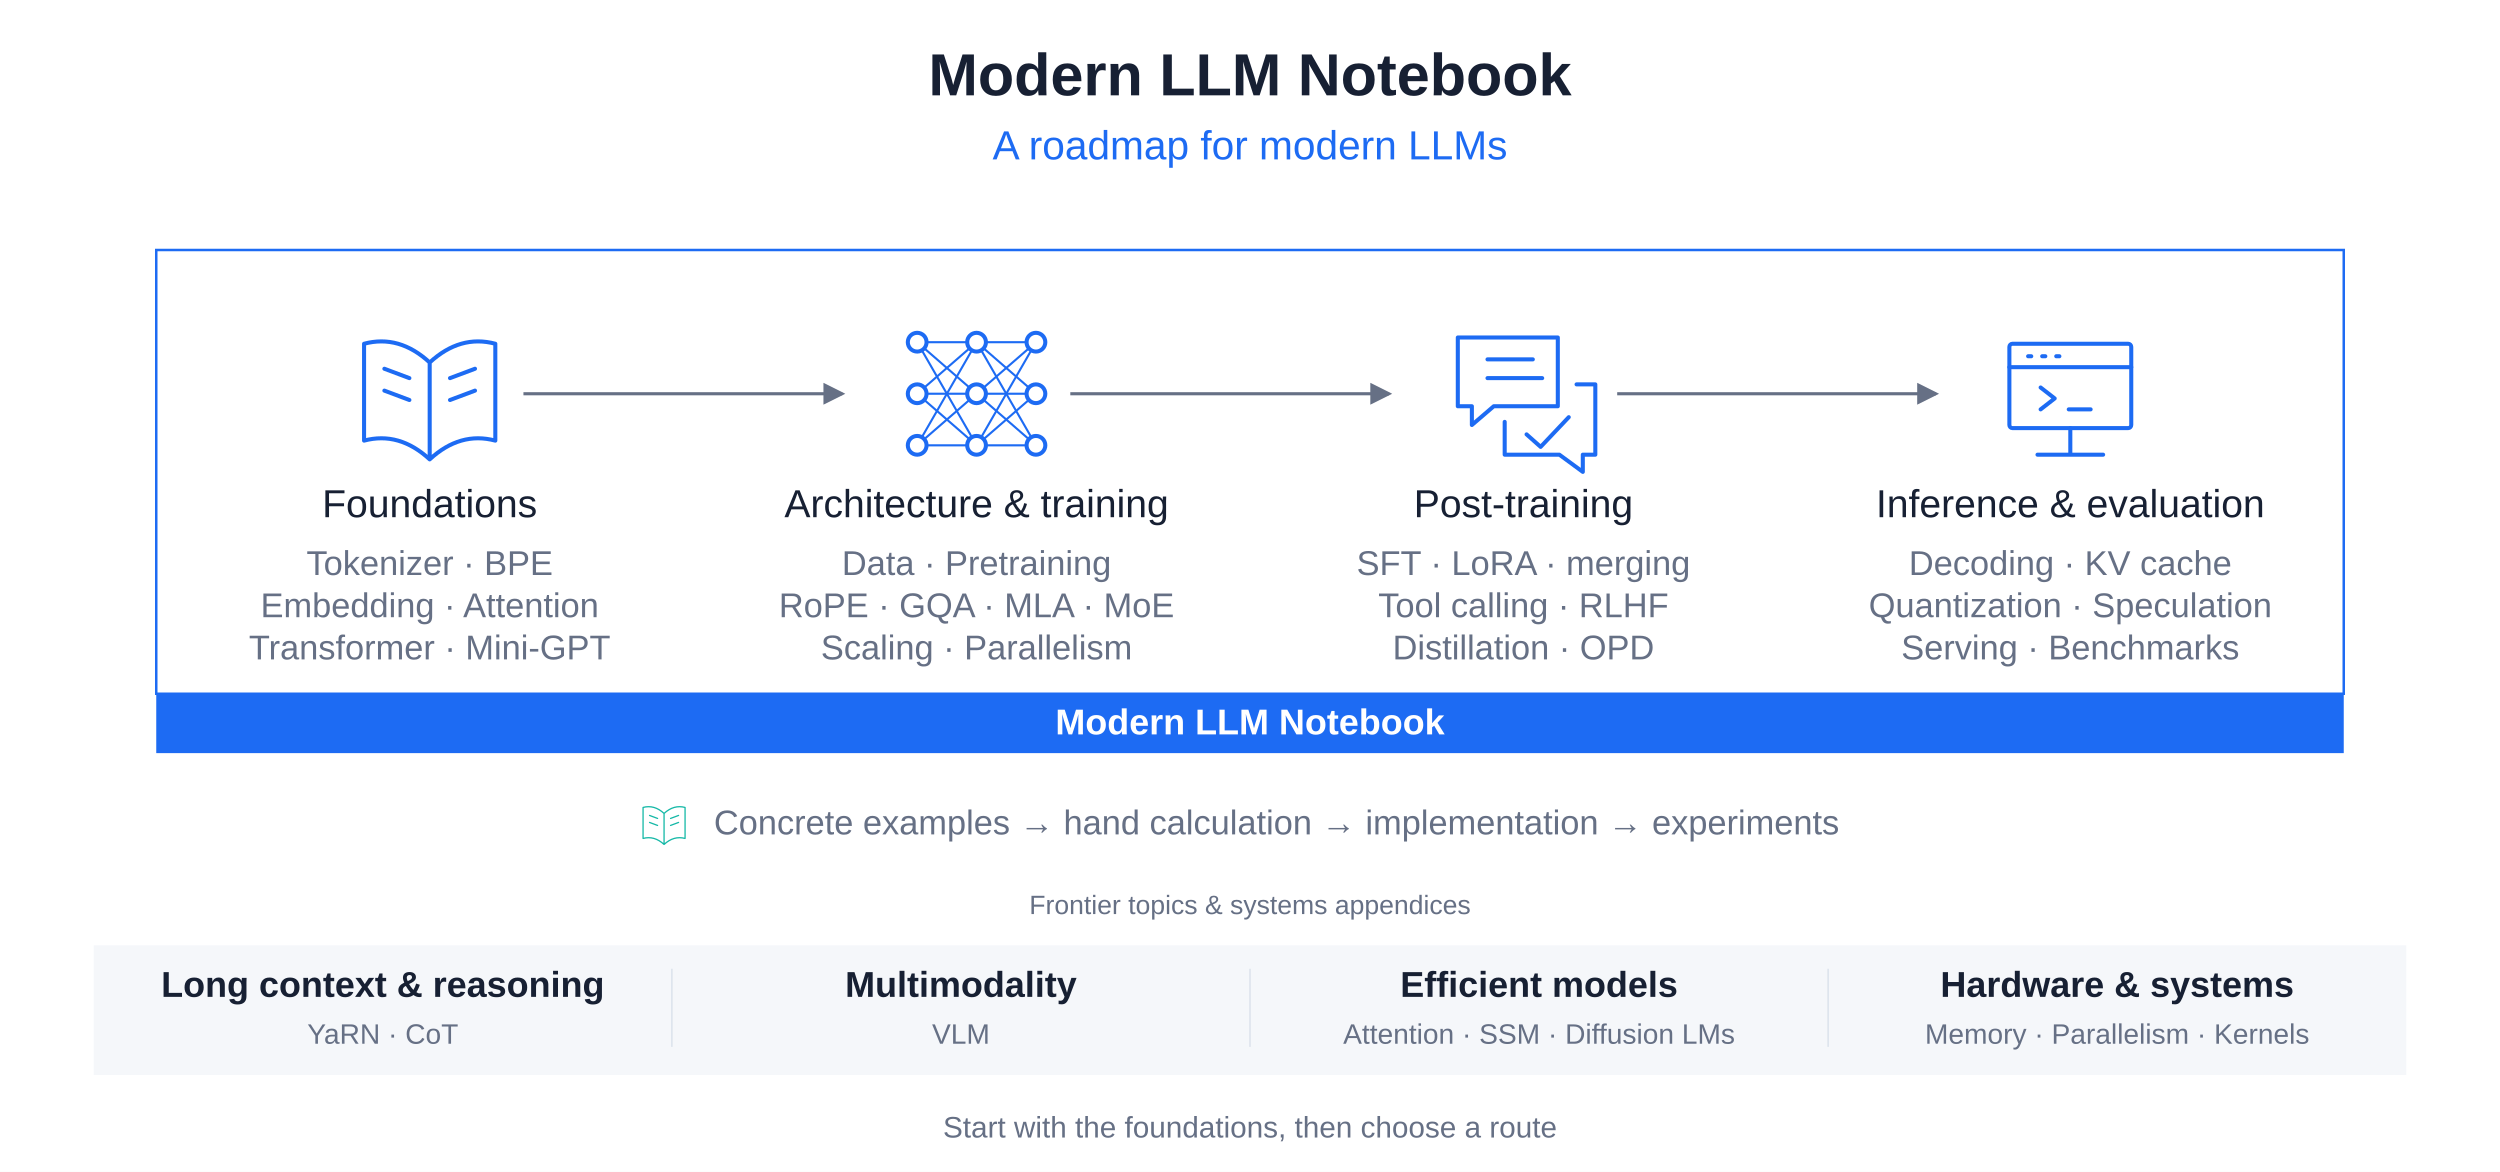
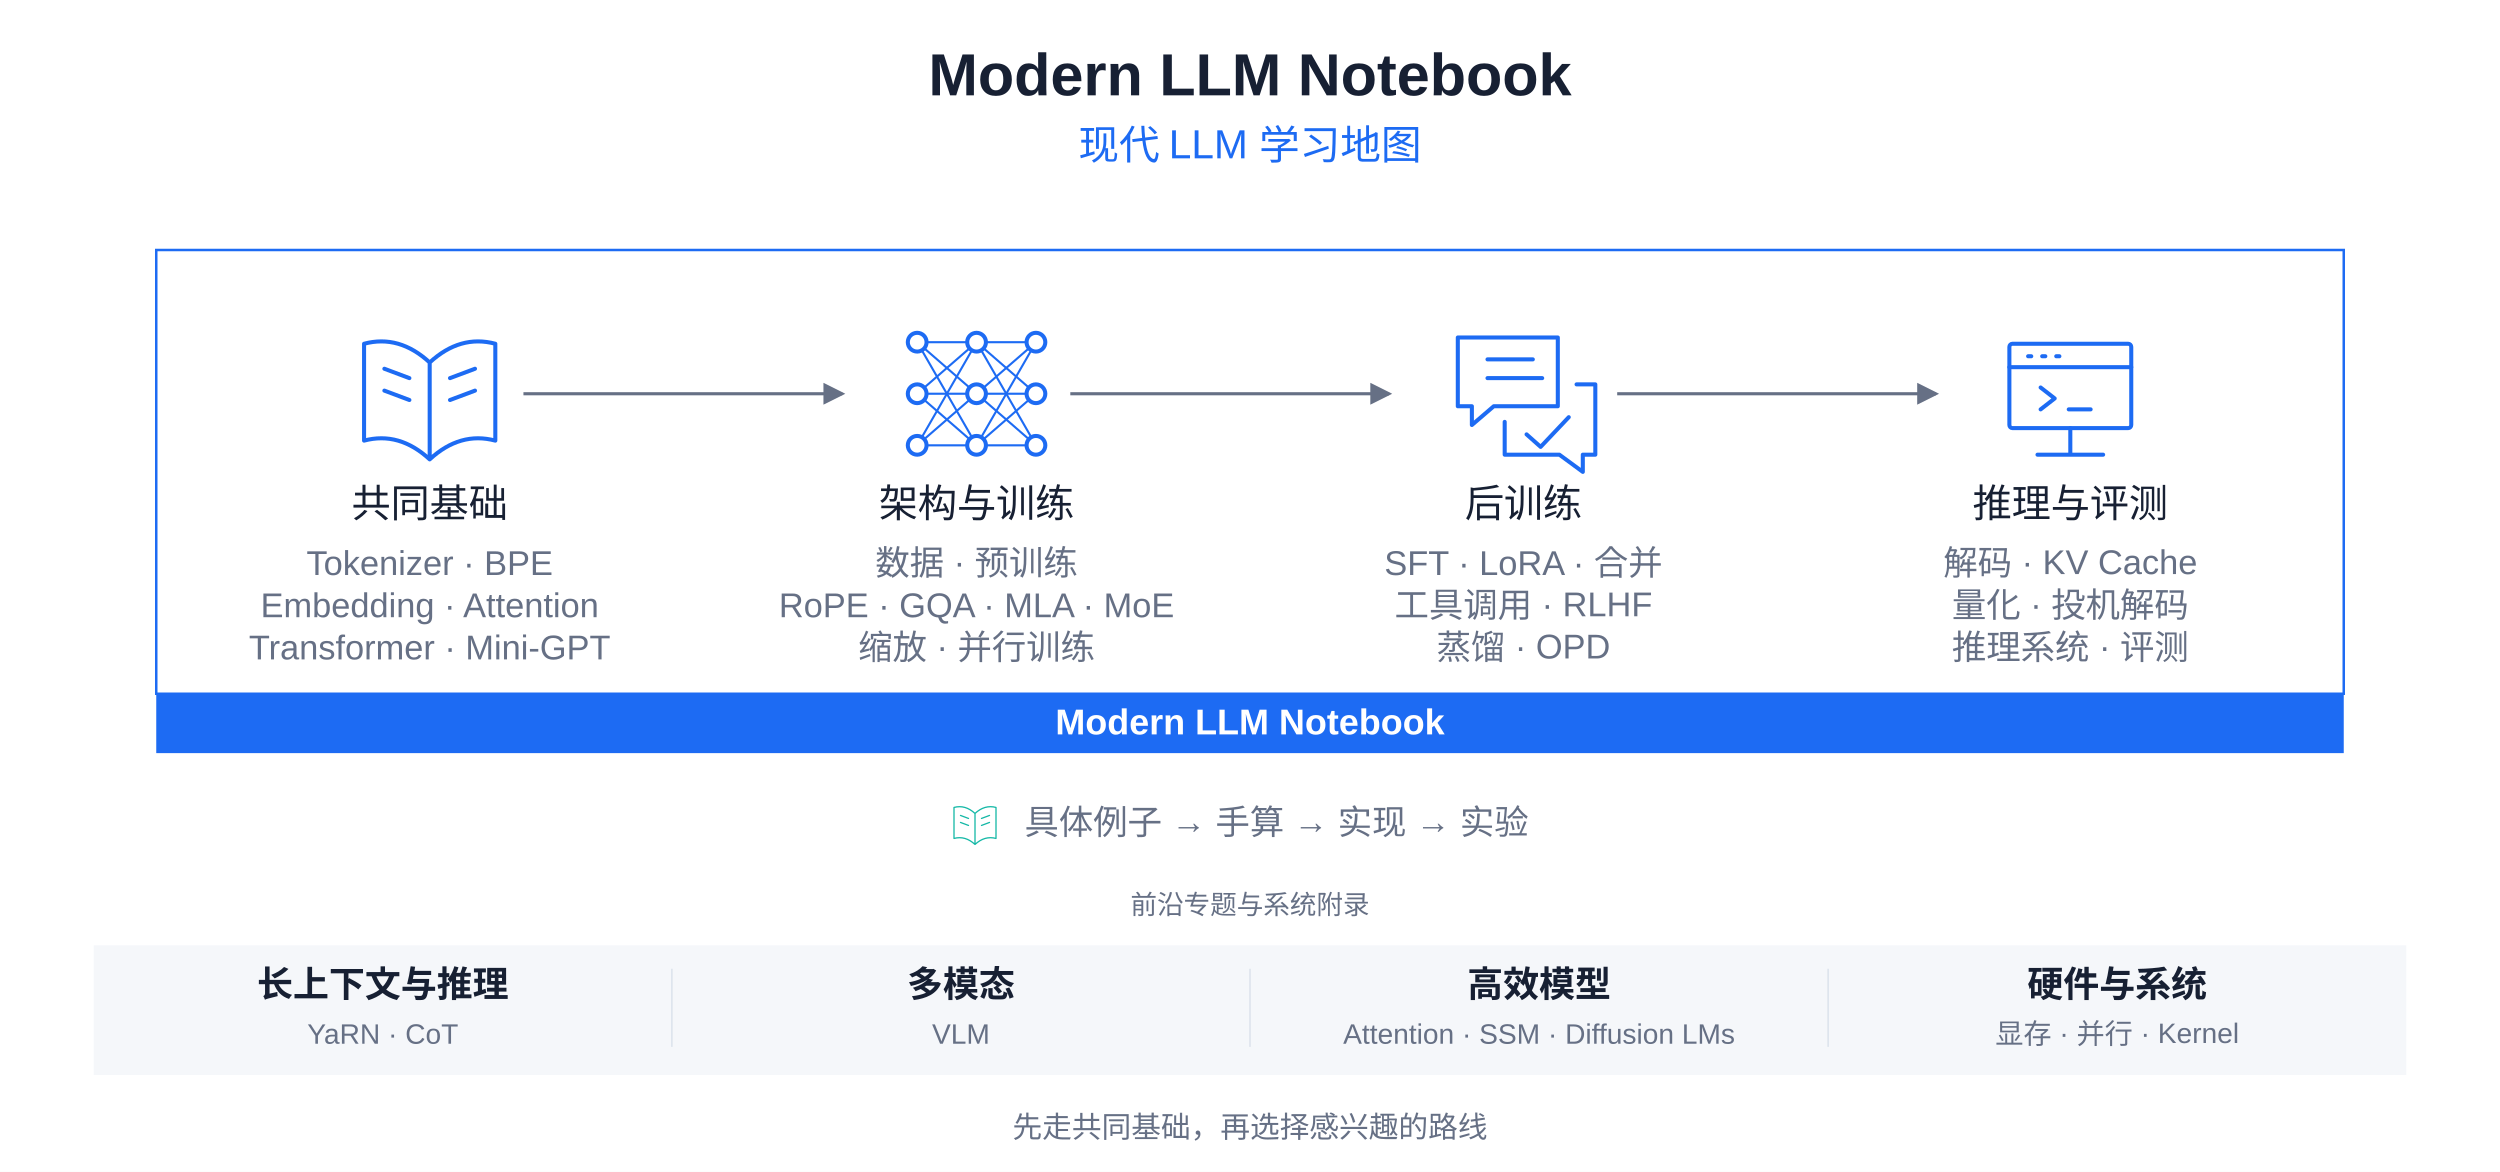
<svg xmlns="http://www.w3.org/2000/svg" width="1600" height="750" viewBox="0 0 1600 750" role="img" aria-labelledby="title desc">
  <defs>
    <marker id="arrow" markerWidth="7" markerHeight="7" refX="6" refY="3.5" orient="auto">
      <path d="M0 0L7 3.5L0 7Z" fill="#667085" />
    </marker>
  </defs>
  <rect width="1600" height="750" fill="white" />
  <text x="800" y="61" text-anchor="middle" font-family="Arial, PingFang SC, Microsoft YaHei, sans-serif" font-size="38" font-weight="700" fill="#172033">Modern LLM Notebook</text>
-   <text x="800" y="102" text-anchor="middle" font-family="Arial, PingFang SC, Microsoft YaHei, sans-serif" font-size="26" font-weight="400" fill="#1d6bf3">A roadmap for modern LLMs</text>
+   <text x="800" y="102" text-anchor="middle" font-family="Arial, PingFang SC, Microsoft YaHei, sans-serif" font-size="26" font-weight="400" fill="#1d6bf3">现代 LLM 学习地图</text>
  <rect x="100" y="160" width="1400" height="284" fill="white" stroke="#1d6bf3" stroke-width="1.6" />
  <rect x="100" y="444" width="1400" height="38" fill="#1d6bf3" />
  <text x="800.0" y="470" text-anchor="middle" font-family="Arial, PingFang SC, Microsoft YaHei, sans-serif" font-size="23" font-weight="700" fill="#fff">Modern LLM Notebook</text>
  <g transform="translate(275 252) scale(1)" fill="none" stroke="#1d6bf3" stroke-width="2.6" stroke-linecap="round" stroke-linejoin="round">
    <path d="M-42-32C-27-36-13-32 0-20C13-32 27-36 42-32V30C27 26 13 30 0 42C-13 30-27 26-42 30ZM0-20V42" />
    <path d="M-29-16L-13-10M-29-2L-13 4M13-10L29-16M13 4L29-2" />
  </g>
-   <text x="275" y="331" text-anchor="middle" font-family="Arial, PingFang SC, Microsoft YaHei, sans-serif" font-size="25" font-weight="400" fill="#172033">Foundations</text>
+   <text x="275" y="331" text-anchor="middle" font-family="Arial, PingFang SC, Microsoft YaHei, sans-serif" font-size="25" font-weight="400" fill="#172033">共同基础</text>
  <text x="275" y="368" text-anchor="middle" font-family="Arial, PingFang SC, Microsoft YaHei, sans-serif" font-size="22" font-weight="400" fill="#667085">Tokenizer · BPE</text>
  <text x="275" y="395" text-anchor="middle" font-family="Arial, PingFang SC, Microsoft YaHei, sans-serif" font-size="22" font-weight="400" fill="#667085">Embedding · Attention</text>
  <text x="275" y="422" text-anchor="middle" font-family="Arial, PingFang SC, Microsoft YaHei, sans-serif" font-size="22" font-weight="400" fill="#667085">Transformer · Mini-GPT</text>
  <path d="M335 252H539" stroke="#667085" stroke-width="2" fill="none" marker-end="url(#arrow)" />
  <g transform="translate(625 252) scale(1)" fill="none" stroke="#1d6bf3" stroke-width="2.6" stroke-linecap="round" stroke-linejoin="round">
    <path d="M-38 -33L0 -33M0 -33L38 -33" stroke-width="1.35" />
    <path d="M-38 -33L0 0M0 -33L38 0" stroke-width="1.35" />
    <path d="M-38 -33L0 33M0 -33L38 33" stroke-width="1.35" />
    <path d="M-38 0L0 -33M0 0L38 -33" stroke-width="1.35" />
    <path d="M-38 0L0 0M0 0L38 0" stroke-width="1.35" />
    <path d="M-38 0L0 33M0 0L38 33" stroke-width="1.35" />
    <path d="M-38 33L0 -33M0 33L38 -33" stroke-width="1.35" />
    <path d="M-38 33L0 0M0 33L38 0" stroke-width="1.35" />
    <path d="M-38 33L0 33M0 33L38 33" stroke-width="1.35" />
    <circle cx="-38" cy="-33" r="6" fill="white" />
    <circle cx="-38" cy="0" r="6" fill="white" />
    <circle cx="-38" cy="33" r="6" fill="white" />
    <circle cx="0" cy="-33" r="6" fill="white" />
    <circle cx="0" cy="0" r="6" fill="white" />
    <circle cx="0" cy="33" r="6" fill="white" />
    <circle cx="38" cy="-33" r="6" fill="white" />
    <circle cx="38" cy="0" r="6" fill="white" />
    <circle cx="38" cy="33" r="6" fill="white" />
  </g>
-   <text x="625" y="331" text-anchor="middle" font-family="Arial, PingFang SC, Microsoft YaHei, sans-serif" font-size="25" font-weight="400" fill="#172033">Architecture &amp; training</text>
-   <text x="625" y="368" text-anchor="middle" font-family="Arial, PingFang SC, Microsoft YaHei, sans-serif" font-size="22" font-weight="400" fill="#667085">Data · Pretraining</text>
+   <text x="625" y="331" text-anchor="middle" font-family="Arial, PingFang SC, Microsoft YaHei, sans-serif" font-size="25" font-weight="400" fill="#172033">架构与训练</text>
+   <text x="625" y="368" text-anchor="middle" font-family="Arial, PingFang SC, Microsoft YaHei, sans-serif" font-size="22" font-weight="400" fill="#667085">数据 · 预训练</text>
  <text x="625" y="395" text-anchor="middle" font-family="Arial, PingFang SC, Microsoft YaHei, sans-serif" font-size="22" font-weight="400" fill="#667085">RoPE · GQA · MLA · MoE</text>
-   <text x="625" y="422" text-anchor="middle" font-family="Arial, PingFang SC, Microsoft YaHei, sans-serif" font-size="22" font-weight="400" fill="#667085">Scaling · Parallelism</text>
+   <text x="625" y="422" text-anchor="middle" font-family="Arial, PingFang SC, Microsoft YaHei, sans-serif" font-size="22" font-weight="400" fill="#667085">缩放 · 并行训练</text>
  <path d="M685 252H889" stroke="#667085" stroke-width="2" fill="none" marker-end="url(#arrow)" />
  <g transform="translate(975 252) scale(1)" fill="none" stroke="#1d6bf3" stroke-width="2.6" stroke-linecap="round" stroke-linejoin="round">
    <path d="M-42-36H22V8H-19L-33 20V8H-42Z" />
    <path d="M-23-22H6M-23-10H12M-12 18V39H23L38 50V39H46V-6H34M2 26L11 34L29 15" />
  </g>
-   <text x="975" y="331" text-anchor="middle" font-family="Arial, PingFang SC, Microsoft YaHei, sans-serif" font-size="25" font-weight="400" fill="#172033">Post-training</text>
-   <text x="975" y="368" text-anchor="middle" font-family="Arial, PingFang SC, Microsoft YaHei, sans-serif" font-size="22" font-weight="400" fill="#667085">SFT · LoRA · merging</text>
-   <text x="975" y="395" text-anchor="middle" font-family="Arial, PingFang SC, Microsoft YaHei, sans-serif" font-size="22" font-weight="400" fill="#667085">Tool calling · RLHF</text>
-   <text x="975" y="422" text-anchor="middle" font-family="Arial, PingFang SC, Microsoft YaHei, sans-serif" font-size="22" font-weight="400" fill="#667085">Distillation · OPD</text>
+   <text x="975" y="331" text-anchor="middle" font-family="Arial, PingFang SC, Microsoft YaHei, sans-serif" font-size="25" font-weight="400" fill="#172033">后训练</text>
+   <text x="975" y="368" text-anchor="middle" font-family="Arial, PingFang SC, Microsoft YaHei, sans-serif" font-size="22" font-weight="400" fill="#667085">SFT · LoRA · 合并</text>
+   <text x="975" y="395" text-anchor="middle" font-family="Arial, PingFang SC, Microsoft YaHei, sans-serif" font-size="22" font-weight="400" fill="#667085">工具调用 · RLHF</text>
+   <text x="975" y="422" text-anchor="middle" font-family="Arial, PingFang SC, Microsoft YaHei, sans-serif" font-size="22" font-weight="400" fill="#667085">蒸馏 · OPD</text>
  <path d="M1035 252H1239" stroke="#667085" stroke-width="2" fill="none" marker-end="url(#arrow)" />
  <g transform="translate(1325 252) scale(1)" fill="none" stroke="#1d6bf3" stroke-width="2.6" stroke-linecap="round" stroke-linejoin="round">
    <rect x="-39" y="-32" width="78" height="54" rx="2" />
    <path d="M-39-17H39M-27-24H-25M-18-24H-16M-9-24H-7M-19-4L-10 3L-19 10M-1 10H13M0 22V39M-21 39H21" />
  </g>
-   <text x="1325" y="331" text-anchor="middle" font-family="Arial, PingFang SC, Microsoft YaHei, sans-serif" font-size="25" font-weight="400" fill="#172033">Inference &amp; evaluation</text>
-   <text x="1325" y="368" text-anchor="middle" font-family="Arial, PingFang SC, Microsoft YaHei, sans-serif" font-size="22" font-weight="400" fill="#667085">Decoding · KV cache</text>
-   <text x="1325" y="395" text-anchor="middle" font-family="Arial, PingFang SC, Microsoft YaHei, sans-serif" font-size="22" font-weight="400" fill="#667085">Quantization · Speculation</text>
-   <text x="1325" y="422" text-anchor="middle" font-family="Arial, PingFang SC, Microsoft YaHei, sans-serif" font-size="22" font-weight="400" fill="#667085">Serving · Benchmarks</text>
-   <g transform="translate(425 527) scale(0.32)" fill="none" stroke="#14b8a6" stroke-width="2.6" stroke-linecap="round" stroke-linejoin="round">
+   <text x="1325" y="331" text-anchor="middle" font-family="Arial, PingFang SC, Microsoft YaHei, sans-serif" font-size="25" font-weight="400" fill="#172033">推理与评测</text>
+   <text x="1325" y="368" text-anchor="middle" font-family="Arial, PingFang SC, Microsoft YaHei, sans-serif" font-size="22" font-weight="400" fill="#667085">解码 · KV Cache</text>
+   <text x="1325" y="395" text-anchor="middle" font-family="Arial, PingFang SC, Microsoft YaHei, sans-serif" font-size="22" font-weight="400" fill="#667085">量化 · 投机解码</text>
+   <text x="1325" y="422" text-anchor="middle" font-family="Arial, PingFang SC, Microsoft YaHei, sans-serif" font-size="22" font-weight="400" fill="#667085">推理系统 · 评测</text>
+   <g transform="translate(624 527) scale(0.32)" fill="none" stroke="#14b8a6" stroke-width="2.6" stroke-linecap="round" stroke-linejoin="round">
    <path d="M-42-32C-27-36-13-32 0-20C13-32 27-36 42-32V30C27 26 13 30 0 42C-13 30-27 26-42 30ZM0-20V42" />
    <path d="M-29-16L-13-10M-29-2L-13 4M13-10L29-16M13 4L29-2" />
  </g>
-   <text x="817" y="534" text-anchor="middle" font-family="Arial, PingFang SC, Microsoft YaHei, sans-serif" font-size="22" font-weight="400" fill="#667085">Concrete examples → hand calculation → implementation → experiments</text>
-   <text x="800" y="585" text-anchor="middle" font-family="Arial, PingFang SC, Microsoft YaHei, sans-serif" font-size="17" font-weight="400" fill="#667085">Frontier topics &amp; systems appendices</text>
+   <text x="817" y="534" text-anchor="middle" font-family="Arial, PingFang SC, Microsoft YaHei, sans-serif" font-size="22" font-weight="400" fill="#667085">具体例子 → 手算 → 实现 → 实验</text>
+   <text x="800" y="585" text-anchor="middle" font-family="Arial, PingFang SC, Microsoft YaHei, sans-serif" font-size="17" font-weight="400" fill="#667085">前沿专题与系统附录</text>
  <rect x="60" y="605" width="1480" height="83" fill="#f5f7fa" />
-   <text x="245.0" y="638" text-anchor="middle" font-family="Arial, PingFang SC, Microsoft YaHei, sans-serif" font-size="23" font-weight="600" fill="#172033">Long context &amp; reasoning</text>
+   <text x="245.0" y="638" text-anchor="middle" font-family="Arial, PingFang SC, Microsoft YaHei, sans-serif" font-size="23" font-weight="600" fill="#172033">长上下文与推理</text>
  <text x="245.0" y="668" text-anchor="middle" font-family="Arial, PingFang SC, Microsoft YaHei, sans-serif" font-size="18" font-weight="400" fill="#667085">YaRN · CoT</text>
  <path d="M430.0 620V670" stroke="#dce3ec" />
-   <text x="615.0" y="638" text-anchor="middle" font-family="Arial, PingFang SC, Microsoft YaHei, sans-serif" font-size="23" font-weight="600" fill="#172033">Multimodality</text>
+   <text x="615.0" y="638" text-anchor="middle" font-family="Arial, PingFang SC, Microsoft YaHei, sans-serif" font-size="23" font-weight="600" fill="#172033">多模态</text>
  <text x="615.0" y="668" text-anchor="middle" font-family="Arial, PingFang SC, Microsoft YaHei, sans-serif" font-size="18" font-weight="400" fill="#667085">VLM</text>
  <path d="M800.0 620V670" stroke="#dce3ec" />
-   <text x="985.0" y="638" text-anchor="middle" font-family="Arial, PingFang SC, Microsoft YaHei, sans-serif" font-size="23" font-weight="600" fill="#172033">Efficient models</text>
+   <text x="985.0" y="638" text-anchor="middle" font-family="Arial, PingFang SC, Microsoft YaHei, sans-serif" font-size="23" font-weight="600" fill="#172033">高效模型</text>
  <text x="985.0" y="668" text-anchor="middle" font-family="Arial, PingFang SC, Microsoft YaHei, sans-serif" font-size="18" font-weight="400" fill="#667085">Attention · SSM · Diffusion LMs</text>
  <path d="M1170.0 620V670" stroke="#dce3ec" />
-   <text x="1355.0" y="638" text-anchor="middle" font-family="Arial, PingFang SC, Microsoft YaHei, sans-serif" font-size="23" font-weight="600" fill="#172033">Hardware &amp; systems</text>
-   <text x="1355.0" y="668" text-anchor="middle" font-family="Arial, PingFang SC, Microsoft YaHei, sans-serif" font-size="18" font-weight="400" fill="#667085">Memory · Parallelism · Kernels</text>
-   <text x="800" y="728" text-anchor="middle" font-family="Arial, PingFang SC, Microsoft YaHei, sans-serif" font-size="19" font-weight="400" fill="#667085">Start with the foundations, then choose a route</text>
+   <text x="1355.0" y="638" text-anchor="middle" font-family="Arial, PingFang SC, Microsoft YaHei, sans-serif" font-size="23" font-weight="600" fill="#172033">硬件与系统</text>
+   <text x="1355.0" y="668" text-anchor="middle" font-family="Arial, PingFang SC, Microsoft YaHei, sans-serif" font-size="18" font-weight="400" fill="#667085">显存 · 并行 · Kernel</text>
+   <text x="800" y="728" text-anchor="middle" font-family="Arial, PingFang SC, Microsoft YaHei, sans-serif" font-size="19" font-weight="400" fill="#667085">先走共同基础，再选择感兴趣的路线</text>
</svg>
